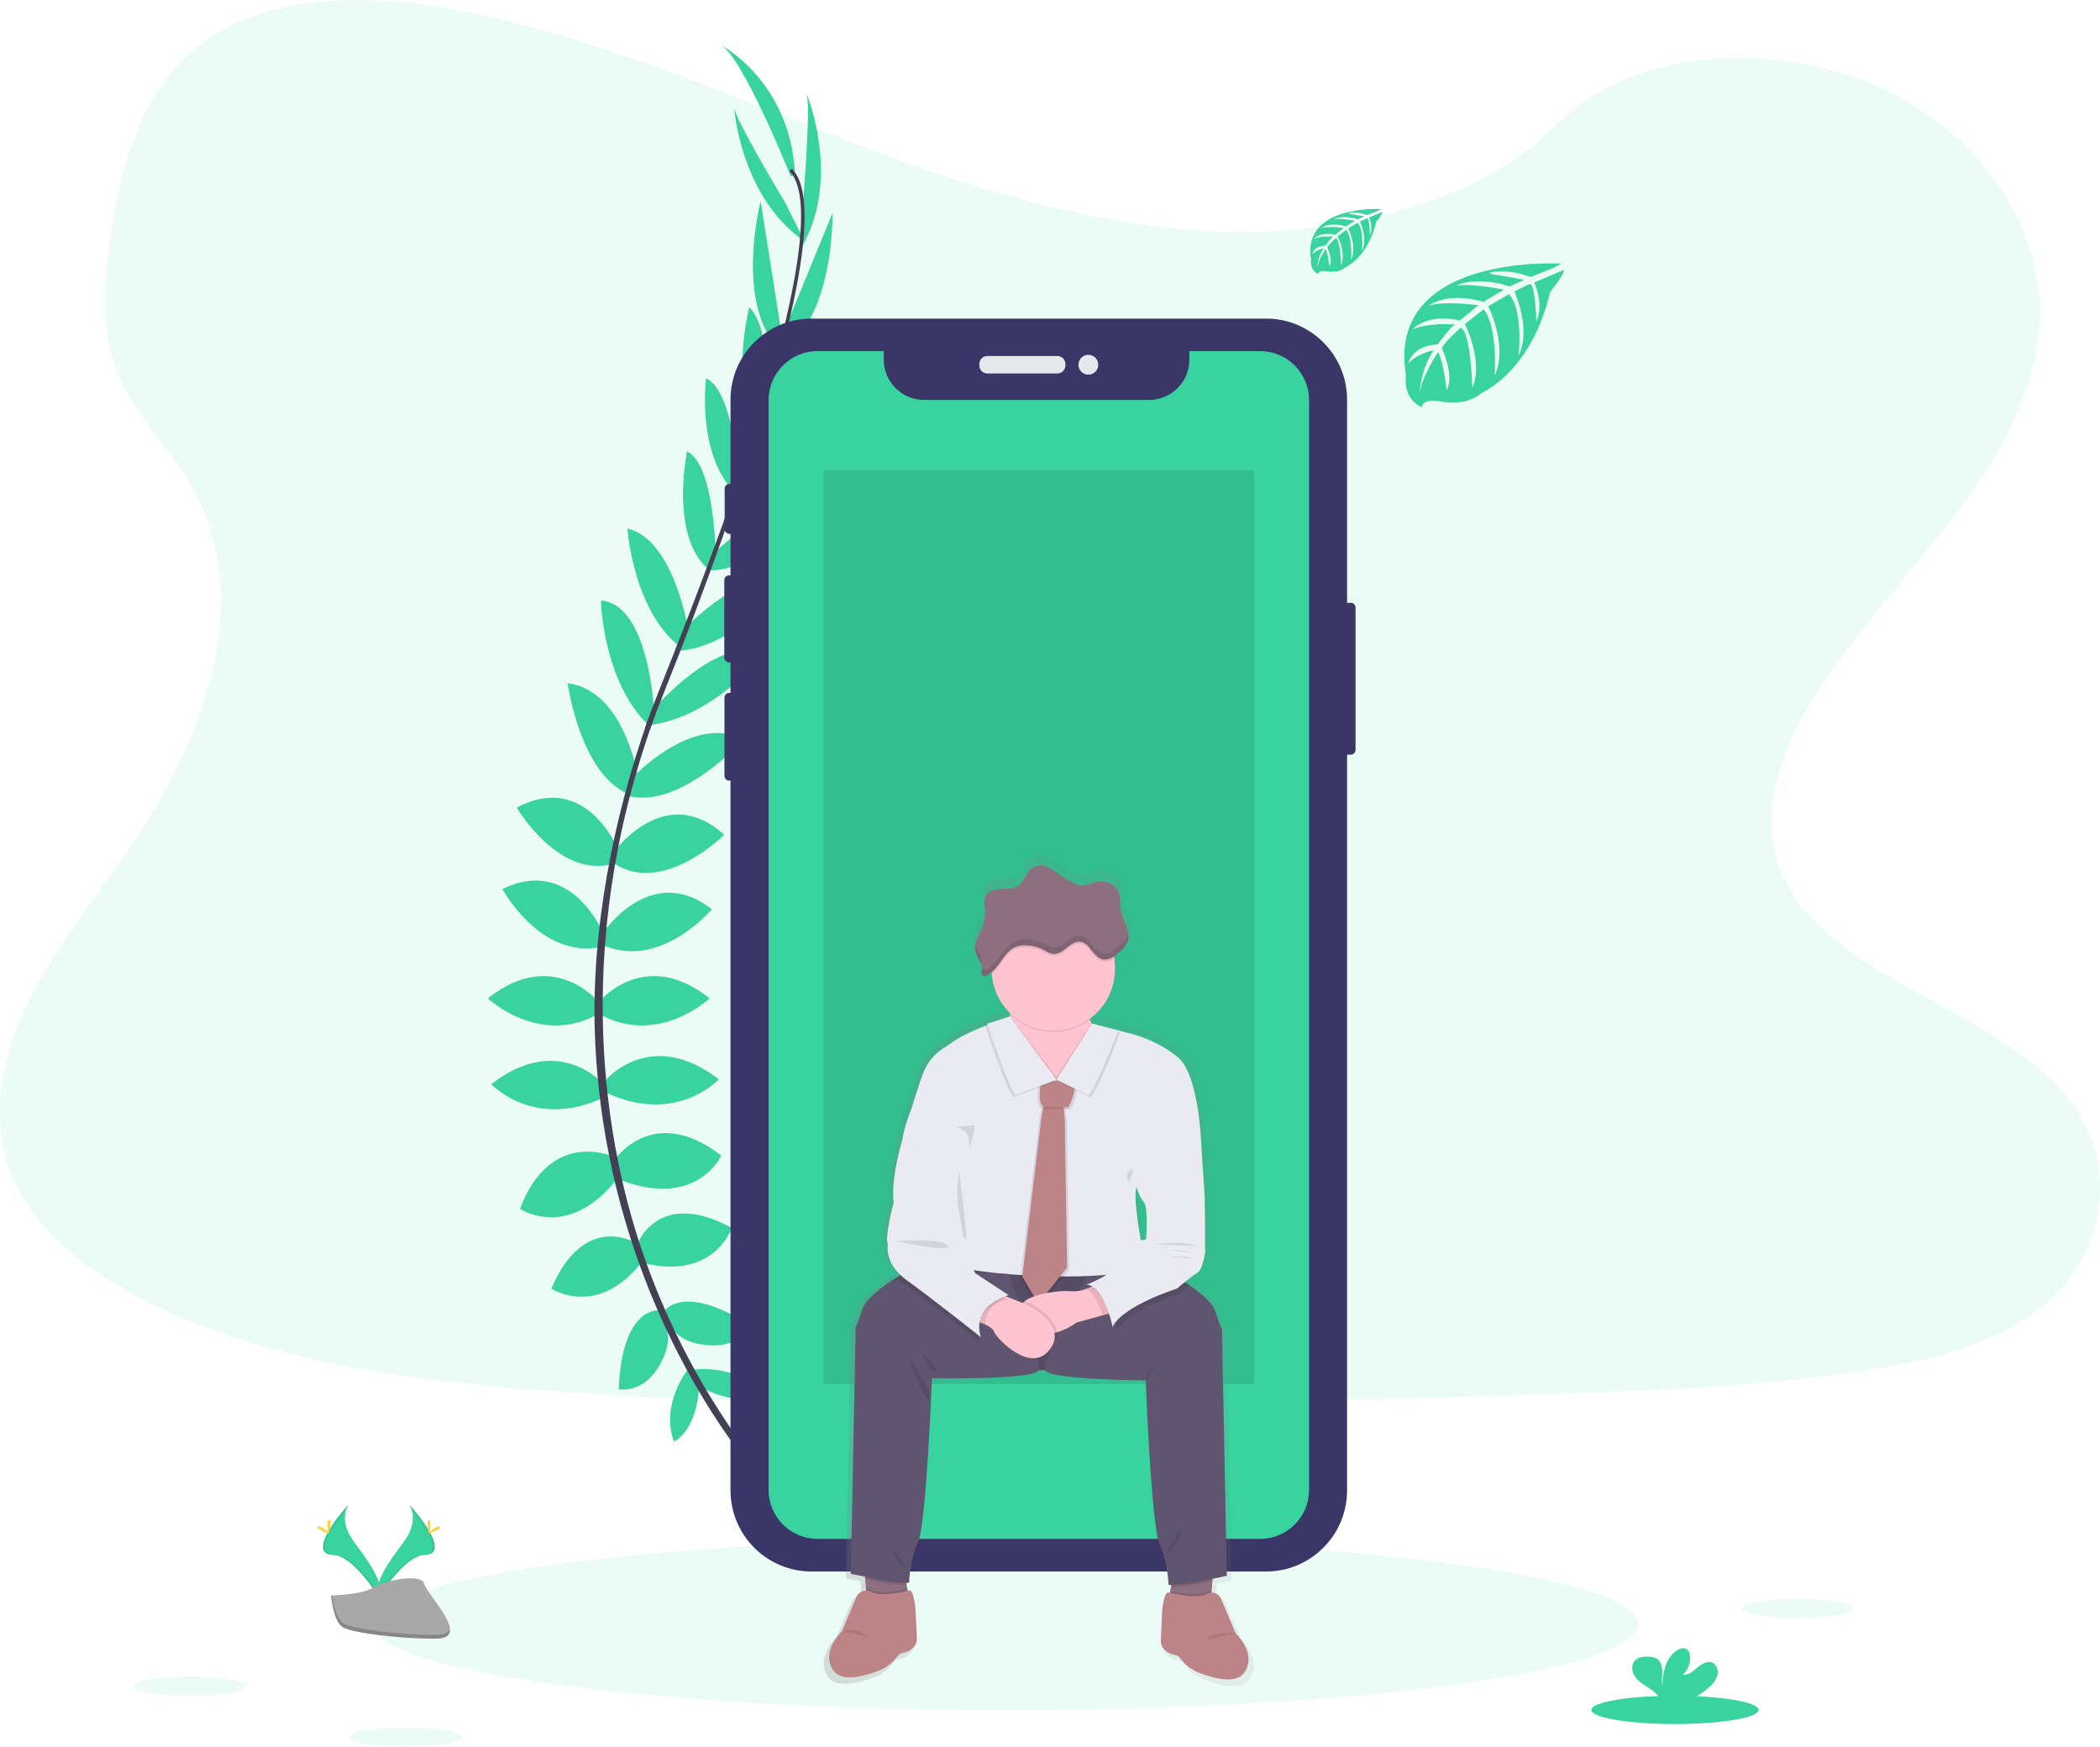
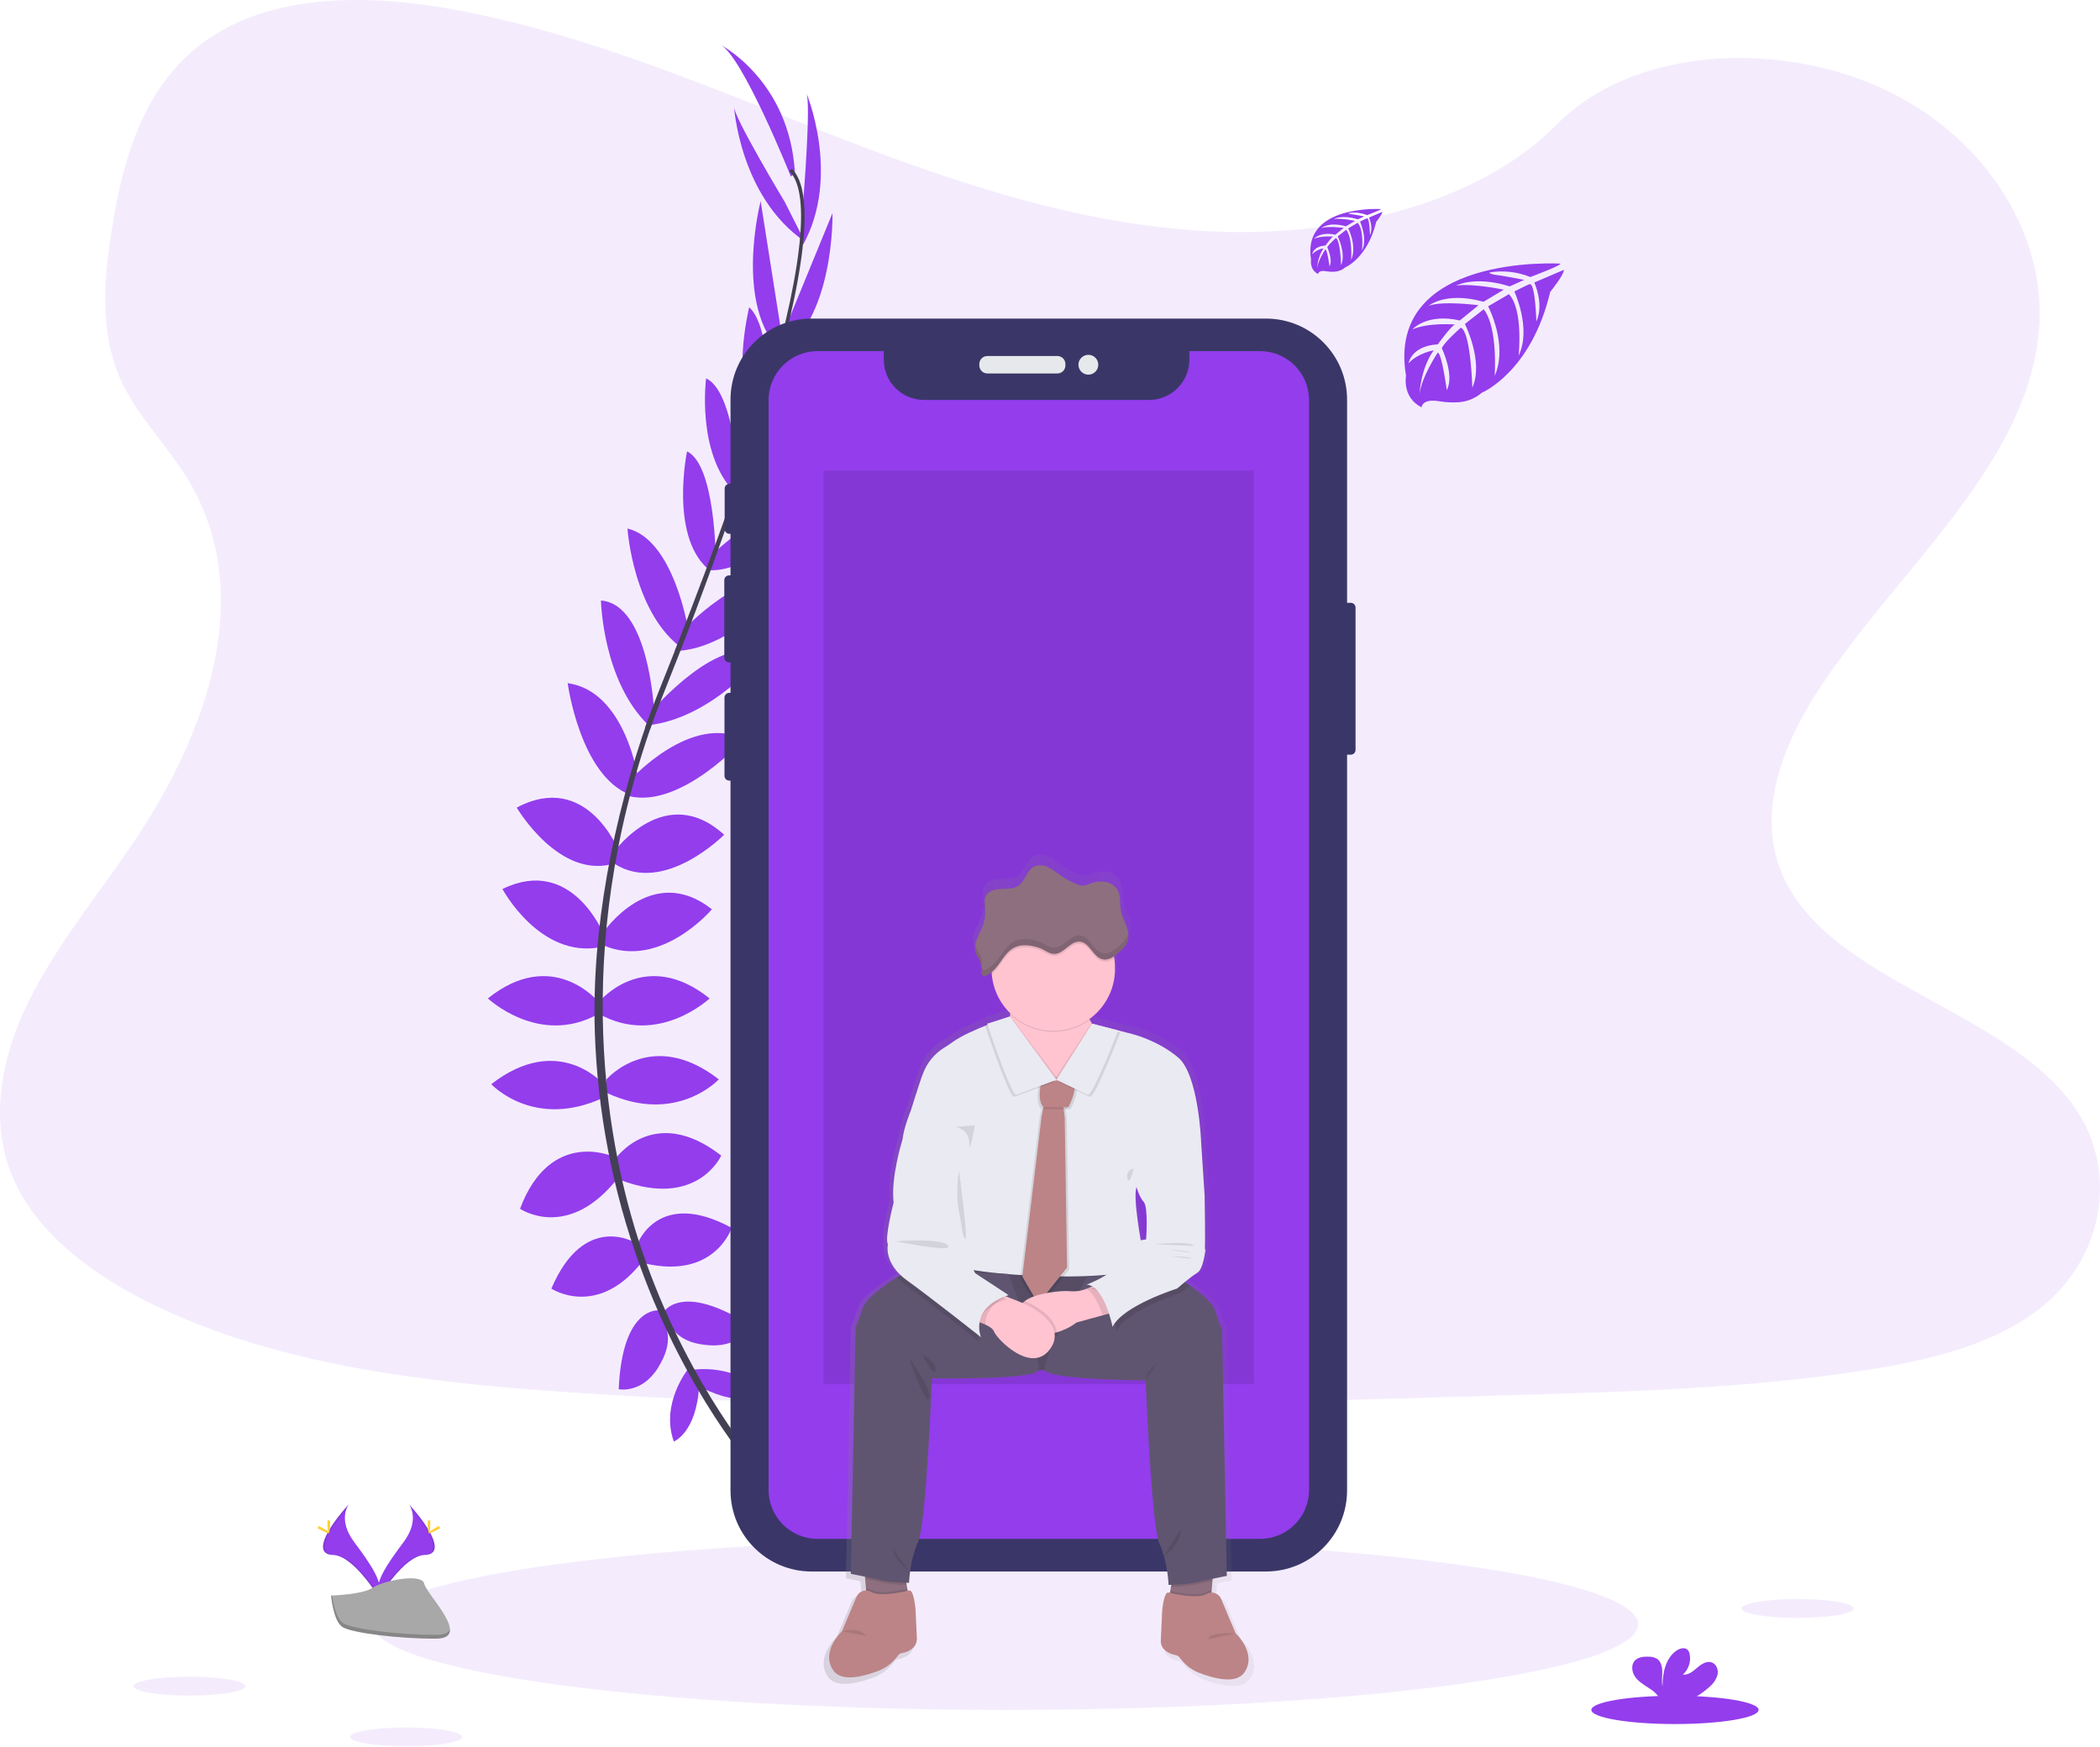
<svg xmlns="http://www.w3.org/2000/svg" id="ae7ad495-543d-4c4b-9483-8059c5566fe6" data-name="Layer 1" width="1009.54" height="839.64" viewBox="0 0 1009.54 839.64">
  <defs>
    <linearGradient id="f9d7795c-47ab-4264-adf8-fc9a284cd87a" x1="491.14" y1="640.96" x2="698.09" y2="640.96" gradientUnits="userSpaceOnUse">
      <stop offset="0" stop-color="gray" stop-opacity="0.25" />
      <stop offset="0.54" stop-color="gray" stop-opacity="0.12" />
      <stop offset="1" stop-color="gray" stop-opacity="0.1" />
    </linearGradient>
  </defs>
-   <path d="M681.78,141.58c-64.72-2.25-126.36-23.14-185.22-46S379.4,47.39,316.23,35.28c-40.63-7.79-87.1-8.89-119.83,12.89-31.51,21-41.69,57.15-47.16,90.73-4.12,25.26-6.54,51.85,4.74,75.49,7.84,16.42,21.74,30.22,31.36,45.95,33.47,54.72,9.81,122.2-26.45,175.63-17,25.07-36.75,49-49.88,75.66s-19.2,57.25-7.71,84.47c11.38,27,38.51,47.24,67.9,61.49,59.69,28.95,130,37.23,198.61,41.92,151.83,10.39,304.46,5.89,456.69,1.39,56.34-1.67,112.92-3.36,168.34-12.07,30.78-4.84,62.55-12.51,84.9-31.05,28.36-23.53,35.39-63.37,16.38-92.88-31.88-49.49-120-61.78-142.31-114.89-12.26-29.24.33-61.8,18.16-88.92,38.24-58.16,102.33-109.19,105.7-175.67,2.32-45.66-28.49-91.39-76.13-113-49.93-22.64-119.18-19.8-156,17.69C805.59,128.71,738.93,143.56,681.78,141.58Z" transform="translate(-95.23 -30.18)" fill="#38d39f" opacity="0.1" />
-   <ellipse cx="483.49" cy="780.99" rx="303.97" ry="41.12" fill="#38d39f" opacity="0.1" />
-   <path d="M428.24,688.75s21-3.36,33.6,11.48c0,0-9.24,7.28-29.12-2.8Z" transform="translate(-95.23 -30.18)" fill="#38d39f" />
-   <path d="M426,688.42S412.6,705,419.17,723.27c0,0,10.92-4.37,12.11-26.63Z" transform="translate(-95.23 -30.18)" fill="#38d39f" />
-   <path d="M414,661.31s8.4-15.4,42,6.16c0,0-4.48,10.36-19.32,9.52S417.87,669.43,414,661.31Z" transform="translate(-95.23 -30.18)" fill="#38d39f" />
-   <path d="M411.79,660.2s-17.43-2-19.12,37.9c0,0,11.05,2.3,18.9-10.33S416.17,668.08,411.79,660.2Z" transform="translate(-95.23 -30.18)" fill="#38d39f" />
-   <path d="M401.63,628.38s9.8-27.17,45.37-7.85c0,0-8.12,24.93-41.73,17.09Z" transform="translate(-95.23 -30.18)" fill="#38d39f" />
-   <path d="M390.71,587.77s18.48-27.44,51.25-2c0,0-11.48,25.76-48.45,11.76Z" transform="translate(-95.23 -30.18)" fill="#38d39f" />
-   <path d="M386.79,549.13s21.56-25.2,54,0c0,0-20.45,22.12-54,6.44Z" transform="translate(-95.23 -30.18)" fill="#38d39f" />
-   <path d="M383.43,511.61s21.84-26.33,52.93-1.4c0,0-24.65,23.24-52.93,7.56Z" transform="translate(-95.23 -30.18)" fill="#38d39f" />
-   <path d="M385.39,478.28s23-33.88,52.09-10.92c0,0-24.65,29.13-52.09,17.36Z" transform="translate(-95.23 -30.18)" fill="#38d39f" />
-   <path d="M390.71,439.36s24.36-33.6,52.65-7.84c0,0-28.85,29.12-52.65,14Z" transform="translate(-95.23 -30.18)" fill="#38d39f" />
-   <path d="M398.84,404.57s28.83-31.57,54-19c0,0-30.06,33.53-55.26,27.37Z" transform="translate(-95.23 -30.18)" fill="#38d39f" />
-   <path d="M408.91,371.6s33.33-38.65,52.65-25.77c0,0-24.52,30-55,33.05Z" transform="translate(-95.23 -30.18)" fill="#38d39f" />
-   <path d="M423.46,333.34s29.14-31.58,50.42-23.74c0,0-24.92,32.77-54.33,33.61Z" transform="translate(-95.23 -30.18)" fill="#38d39f" />
-   <path d="M436.64,297.56s32.2-30.24,46.2-24.92c0,0-23.24,33.6-47.6,31.64Z" transform="translate(-95.23 -30.18)" fill="#38d39f" />
-   <path d="M449.52,264.52s27.72-36.12,42.84-33.32c0,0-16.8,32.2-42.84,37Z" transform="translate(-95.23 -30.18)" fill="#38d39f" />
-   <path d="M463.49,220s24.51-27.7,37.74-27.63c0,0-19.34,37-38.74,36.66Z" transform="translate(-95.23 -30.18)" fill="#38d39f" />
-   <path d="M471.78,190.31l23.66-57.68s1.19,52.14-26.68,68.38Z" transform="translate(-95.23 -30.18)" fill="#38d39f" />
-   <path d="M481.38,126.7s3.92-48.16,1.4-52.08c0,0,16.93,40-1.56,73.36Z" transform="translate(-95.23 -30.18)" fill="#38d39f" />
-   <path d="M400.72,627.73s-24.55-15.21-40.43,22c0,0,21.84,14.5,43.31-12.51Z" transform="translate(-95.23 -30.18)" fill="#38d39f" />
-   <path d="M389.93,586.22s-30.1-13.73-44.71,25.12c0,0,23.26,16,47.45-15.3Z" transform="translate(-95.23 -30.18)" fill="#38d39f" />
-   <path d="M385.39,551.44s-21.56-25.2-54,0c0,0,20.44,22.12,54,6.44Z" transform="translate(-95.23 -30.18)" fill="#38d39f" />
-   <path d="M382.7,511.61s-21.85-26.33-52.93-1.4c0,0,24.64,23.24,52.93,7.56Z" transform="translate(-95.23 -30.18)" fill="#38d39f" />
-   <path d="M385.39,479.24s-15.32-37.95-48.62-21.63c0,0,18,33.66,47.27,27.93Z" transform="translate(-95.23 -30.18)" fill="#38d39f" />
-   <path d="M392.64,439.17s-15.22-38.61-49-20.71c0,0,20.68,35.39,47.5,26.68Z" transform="translate(-95.23 -30.18)" fill="#38d39f" />
-   <path d="M402.08,404.77s-6-42.34-33.95-46.13c0,0,5.93,44.64,30.22,53.75Z" transform="translate(-95.23 -30.18)" fill="#38d39f" />
-   <path d="M409.63,371.67s-2.35-51-25.5-52.77c0,0,.78,38.7,22.89,60Z" transform="translate(-95.23 -30.18)" fill="#38d39f" />
-   <path d="M425.87,331.88s-6.91-42.4-29-47.59c0,0,2.74,41.07,26.81,58Z" transform="translate(-95.23 -30.18)" fill="#38d39f" />
-   <path d="M439.26,297.87s-.24-44.18-13.74-50.67c0,0-8.37,40,9.83,56.31Z" transform="translate(-95.23 -30.18)" fill="#38d39f" />
-   <path d="M450.55,264s-1.9-45.5-15.87-51.91c0,0-4.79,36,13.77,54.88Z" transform="translate(-95.23 -30.18)" fill="#38d39f" />
-   <path d="M465.45,223.6s-.09-37-10.07-45.68c0,0-9.92,40.54,4.86,53.12Z" transform="translate(-95.23 -30.18)" fill="#38d39f" />
-   <path d="M470.6,188.49l-9.7-61.59s-13.2,50.47,10.16,72.7Z" transform="translate(-95.23 -30.18)" fill="#38d39f" />
-   <path d="M472.5,127.28s-24.93-41.39-24.41-46c0,0,2.64,43.4,34,65Z" transform="translate(-95.23 -30.18)" fill="#38d39f" />
-   <path d="M475.42,115.06S451.9,56.25,441.26,51.49c0,0,33.6,17.08,36.12,61.89Z" transform="translate(-95.23 -30.18)" fill="#38d39f" />
+   <path d="M681.78,141.58c-64.72-2.25-126.36-23.14-185.22-46S379.4,47.39,316.23,35.28c-40.63-7.79-87.1-8.89-119.83,12.89-31.51,21-41.69,57.15-47.16,90.73-4.12,25.26-6.54,51.85,4.74,75.49,7.84,16.42,21.74,30.22,31.36,45.95,33.47,54.72,9.81,122.2-26.45,175.63-17,25.07-36.75,49-49.88,75.66s-19.2,57.25-7.71,84.47c11.38,27,38.51,47.24,67.9,61.49,59.69,28.95,130,37.23,198.61,41.92,151.83,10.39,304.46,5.89,456.69,1.39,56.34-1.67,112.92-3.36,168.34-12.07,30.78-4.84,62.55-12.51,84.9-31.05,28.36-23.53,35.39-63.37,16.38-92.88-31.88-49.49-120-61.78-142.31-114.89-12.26-29.24.33-61.8,18.16-88.92,38.24-58.16,102.33-109.19,105.7-175.67,2.32-45.66-28.49-91.39-76.13-113-49.93-22.64-119.18-19.8-156,17.69C805.59,128.71,738.93,143.56,681.78,141.58Z" transform="translate(-95.23 -30.18)" fill="#933ded" opacity="0.1" />
+   <ellipse cx="483.49" cy="780.99" rx="303.97" ry="41.12" fill="#933ded" opacity="0.1" />
+   <path d="M428.24,688.75s21-3.36,33.6,11.48c0,0-9.24,7.28-29.12-2.8Z" transform="translate(-95.23 -30.18)" fill="#933ded" />
+   <path d="M426,688.42S412.6,705,419.17,723.27c0,0,10.92-4.37,12.11-26.63Z" transform="translate(-95.23 -30.18)" fill="#933ded" />
+   <path d="M414,661.31s8.4-15.4,42,6.16c0,0-4.48,10.36-19.32,9.52S417.87,669.43,414,661.31Z" transform="translate(-95.23 -30.18)" fill="#933ded" />
+   <path d="M411.79,660.2s-17.43-2-19.12,37.9c0,0,11.05,2.3,18.9-10.33S416.17,668.08,411.79,660.2Z" transform="translate(-95.23 -30.18)" fill="#933ded" />
+   <path d="M401.63,628.38s9.8-27.17,45.37-7.85c0,0-8.12,24.93-41.73,17.09Z" transform="translate(-95.23 -30.18)" fill="#933ded" />
+   <path d="M390.71,587.77s18.48-27.44,51.25-2c0,0-11.48,25.76-48.45,11.76Z" transform="translate(-95.23 -30.18)" fill="#933ded" />
+   <path d="M386.79,549.13s21.56-25.2,54,0c0,0-20.45,22.12-54,6.44Z" transform="translate(-95.23 -30.18)" fill="#933ded" />
+   <path d="M383.43,511.61s21.84-26.33,52.93-1.4c0,0-24.65,23.24-52.93,7.56Z" transform="translate(-95.23 -30.18)" fill="#933ded" />
+   <path d="M385.39,478.28s23-33.88,52.09-10.92c0,0-24.65,29.13-52.09,17.36Z" transform="translate(-95.23 -30.18)" fill="#933ded" />
+   <path d="M390.71,439.36s24.36-33.6,52.65-7.84c0,0-28.85,29.12-52.65,14Z" transform="translate(-95.23 -30.18)" fill="#933ded" />
+   <path d="M398.84,404.57s28.83-31.57,54-19c0,0-30.06,33.53-55.26,27.37Z" transform="translate(-95.23 -30.18)" fill="#933ded" />
+   <path d="M408.91,371.6s33.33-38.65,52.65-25.77c0,0-24.52,30-55,33.05Z" transform="translate(-95.23 -30.18)" fill="#933ded" />
+   <path d="M423.46,333.34s29.14-31.58,50.42-23.74c0,0-24.92,32.77-54.33,33.61Z" transform="translate(-95.23 -30.18)" fill="#933ded" />
+   <path d="M436.64,297.56s32.2-30.24,46.2-24.92c0,0-23.24,33.6-47.6,31.64Z" transform="translate(-95.23 -30.18)" fill="#933ded" />
+   <path d="M449.52,264.52s27.72-36.12,42.84-33.32c0,0-16.8,32.2-42.84,37Z" transform="translate(-95.23 -30.18)" fill="#933ded" />
+   <path d="M463.49,220s24.51-27.7,37.74-27.63c0,0-19.34,37-38.74,36.66Z" transform="translate(-95.23 -30.18)" fill="#933ded" />
+   <path d="M471.78,190.31l23.66-57.68s1.19,52.14-26.68,68.38Z" transform="translate(-95.23 -30.18)" fill="#933ded" />
+   <path d="M481.38,126.7s3.92-48.16,1.4-52.08c0,0,16.93,40-1.56,73.36Z" transform="translate(-95.23 -30.18)" fill="#933ded" />
+   <path d="M400.72,627.73s-24.55-15.21-40.43,22c0,0,21.84,14.5,43.31-12.51Z" transform="translate(-95.23 -30.18)" fill="#933ded" />
+   <path d="M389.93,586.22s-30.1-13.73-44.71,25.12c0,0,23.26,16,47.45-15.3Z" transform="translate(-95.23 -30.18)" fill="#933ded" />
+   <path d="M385.39,551.44s-21.56-25.2-54,0c0,0,20.44,22.12,54,6.44Z" transform="translate(-95.23 -30.18)" fill="#933ded" />
+   <path d="M382.7,511.61s-21.85-26.33-52.93-1.4c0,0,24.64,23.24,52.93,7.56Z" transform="translate(-95.23 -30.18)" fill="#933ded" />
+   <path d="M385.39,479.24s-15.32-37.95-48.62-21.63c0,0,18,33.66,47.27,27.93Z" transform="translate(-95.23 -30.18)" fill="#933ded" />
+   <path d="M392.64,439.17s-15.22-38.61-49-20.71c0,0,20.68,35.39,47.5,26.68Z" transform="translate(-95.23 -30.18)" fill="#933ded" />
+   <path d="M402.08,404.77s-6-42.34-33.95-46.13c0,0,5.93,44.64,30.22,53.75Z" transform="translate(-95.23 -30.18)" fill="#933ded" />
+   <path d="M409.63,371.67s-2.35-51-25.5-52.77c0,0,.78,38.7,22.89,60Z" transform="translate(-95.23 -30.18)" fill="#933ded" />
+   <path d="M425.87,331.88s-6.91-42.4-29-47.59c0,0,2.74,41.07,26.81,58Z" transform="translate(-95.23 -30.18)" fill="#933ded" />
+   <path d="M439.26,297.87s-.24-44.18-13.74-50.67c0,0-8.37,40,9.83,56.31Z" transform="translate(-95.23 -30.18)" fill="#933ded" />
+   <path d="M450.55,264s-1.9-45.5-15.87-51.91c0,0-4.79,36,13.77,54.88Z" transform="translate(-95.23 -30.18)" fill="#933ded" />
+   <path d="M465.45,223.6s-.09-37-10.07-45.68c0,0-9.92,40.54,4.86,53.12Z" transform="translate(-95.23 -30.18)" fill="#933ded" />
+   <path d="M470.6,188.49l-9.7-61.59s-13.2,50.47,10.16,72.7Z" transform="translate(-95.23 -30.18)" fill="#933ded" />
+   <path d="M472.5,127.28s-24.93-41.39-24.41-46c0,0,2.64,43.4,34,65Z" transform="translate(-95.23 -30.18)" fill="#933ded" />
+   <path d="M475.42,115.06S451.9,56.25,441.26,51.49c0,0,33.6,17.08,36.12,61.89Z" transform="translate(-95.23 -30.18)" fill="#933ded" />
  <path d="M462.36,229.35l-1.61-.49c19.85-64.73,24.81-106,13.95-116.34l1.16-1.22C487.36,122.21,482.7,163,462.36,229.35Z" transform="translate(-95.23 -30.18)" fill="#444053" />
  <path d="M407.7,380.87l-2.37-.84c2.1-5.93,4.37-11.95,6.75-17.89,20.72-51.64,38.36-99.67,49.67-136.55l2.07-1c-11.33,36.95-28.65,86.83-49.4,138.53C412.05,369,409.79,375,407.7,380.87Z" transform="translate(-95.23 -30.18)" fill="#444053" />
  <path d="M457.79,737.2c-.32-.36-32.5-36.58-54.92-98.44A364.43,364.43,0,0,1,381.17,526c-1.54-48.13,8.56-101.87,25.86-150.68l1.88,2.2c-38.83,109.56-23.4,203.45-2.94,260,22.2,61.29,54,97.13,54.32,97.48Z" transform="translate(-95.23 -30.18)" fill="#444053" />
  <rect x="642.8" y="289.82" width="8.86" height="73.02" rx="2.29" ry="2.29" fill="#3a3768" />
  <rect x="348.37" y="232.61" width="4.97" height="24.04" rx="2.29" ry="2.29" fill="#3a3768" />
  <rect x="348.19" y="276.63" width="5.6" height="41.84" rx="2.29" ry="2.29" fill="#3a3768" />
  <rect x="348.28" y="333.11" width="5.33" height="42.2" rx="2.29" ry="2.29" fill="#3a3768" />
  <rect x="351.18" y="153.17" width="296.4" height="602.39" rx="38.99" ry="38.99" fill="#3a3768" />
-   <path d="M701,199H667v4.09a19.38,19.38,0,0,1-19.39,19.38H539.48a19.38,19.38,0,0,1-19.39-19.38V199H488.26a23.54,23.54,0,0,0-23.54,23.54V746.51a23.54,23.54,0,0,0,23.54,23.54H701a23.54,23.54,0,0,0,23.54-23.54V222.58A23.54,23.54,0,0,0,701,199Z" transform="translate(-95.23 -30.18)" fill="#38d39f" />
+   <path d="M701,199H667v4.09a19.38,19.38,0,0,1-19.39,19.38H539.48a19.38,19.38,0,0,1-19.39-19.38V199H488.26a23.54,23.54,0,0,0-23.54,23.54V746.51a23.54,23.54,0,0,0,23.54,23.54H701a23.54,23.54,0,0,0,23.54-23.54V222.58A23.54,23.54,0,0,0,701,199Z" transform="translate(-95.23 -30.18)" fill="#933ded" />
  <rect x="470.79" y="171.16" width="41.39" height="8.4" rx="3.87" ry="3.87" fill="#e6e8ec" />
  <circle cx="523.21" cy="175.36" r="4.77" fill="#e6e8ec" />
-   <path d="M845.43,156.93s-84.2-5.08-74.28,53.92c0,0-2,10.43,7.48,15.16,0,0,.15-4.37,8.64-2.88a39.5,39.5,0,0,0,9.15.44A19.06,19.06,0,0,0,807.6,219h0s23.67-9.78,32.87-48.46c0,0,6.81-8.44,6.54-10.61L832.8,166s4.86,10.25,1,18.77c0,0-.46-18.4-3.19-18-.55.08-7.38,3.55-7.38,3.55s8.35,17.85,2.05,30.83c0,0,2.39-22-4.66-29.54l-10,5.84s9.76,18.44,3.14,33.49c0,0,1.7-23.08-5.25-32.07l-9.06,7.07s9.17,18.17,3.58,30.65c0,0-.73-26.86-5.54-28.89,0,0-7.93,7-9.14,9.86,0,0,6.28,13.2,2.38,20.16,0,0-2.39-17.9-4.35-18,0,0-7.9,11.86-8.72,20,0,0,.34-12.09,6.81-21.12,0,0-7.64,1.31-12.1,6.26,0,0,1.23-8.38,14.05-9.12,0,0,6.53-9,8.27-9.54,0,0-12.74-1.07-20.47,2.36,0,0,6.8-7.91,22.81-4.31l8.95-7.31s-16.78-2.29-23.9.24c0,0,8.19-7,26.31-1.9l9.74-5.82s-14.31-3.08-22.83-2c0,0,9-4.85,25.69.41l7-3.13s-10.48-2.06-13.55-2.39-3.23-1.17-3.23-1.17a36.35,36.35,0,0,1,19.69,2.19S845.68,157.86,845.43,156.93Z" transform="translate(-95.23 -30.18)" fill="#38d39f" />
-   <path d="M759.06,130.69s-38-2.29-33.56,24.37c0,0-.89,4.71,3.38,6.85,0,0,.07-2,3.91-1.31a17.51,17.51,0,0,0,4.13.2,8.56,8.56,0,0,0,5.05-2.08h0s10.7-4.42,14.86-21.9c0,0,3.07-3.81,2.95-4.79l-6.42,2.74s2.19,4.63.47,8.48c0,0-.21-8.31-1.44-8.12-.25,0-3.34,1.61-3.34,1.61s3.78,8.07.93,13.93c0,0,1.08-9.94-2.11-13.35L743.35,140s4.41,8.33,1.42,15.13c0,0,.77-10.43-2.37-14.49l-4.09,3.2s4.14,8.21,1.62,13.85c0,0-.34-12.14-2.51-13.06,0,0-3.58,3.16-4.13,4.46,0,0,2.84,6,1.08,9.11,0,0-1.08-8.09-2-8.13,0,0-3.57,5.36-3.94,9a19.52,19.52,0,0,1,3.08-9.54,10.76,10.76,0,0,0-5.47,2.83s.56-3.79,6.35-4.12c0,0,3-4.07,3.74-4.32,0,0-5.76-.48-9.25,1.07,0,0,3.07-3.57,10.3-1.95l4-3.3s-7.59-1-10.8.11c0,0,3.7-3.16,11.89-.86l4.4-2.63s-6.47-1.39-10.32-.89c0,0,4.07-2.19,11.61.18l3.15-1.41s-4.74-.93-6.13-1.08-1.46-.53-1.46-.53a16.39,16.39,0,0,1,8.9,1S759.18,131.11,759.06,130.69Z" transform="translate(-95.23 -30.18)" fill="#38d39f" />
+   <path d="M845.43,156.93s-84.2-5.08-74.28,53.92c0,0-2,10.43,7.48,15.16,0,0,.15-4.37,8.64-2.88a39.5,39.5,0,0,0,9.15.44A19.06,19.06,0,0,0,807.6,219h0s23.67-9.78,32.87-48.46c0,0,6.81-8.44,6.54-10.61L832.8,166s4.86,10.25,1,18.77c0,0-.46-18.4-3.19-18-.55.08-7.38,3.55-7.38,3.55s8.35,17.85,2.05,30.83c0,0,2.39-22-4.66-29.54l-10,5.84s9.76,18.44,3.14,33.49c0,0,1.7-23.08-5.25-32.07l-9.06,7.07s9.17,18.17,3.58,30.65c0,0-.73-26.86-5.54-28.89,0,0-7.93,7-9.14,9.86,0,0,6.28,13.2,2.38,20.16,0,0-2.39-17.9-4.35-18,0,0-7.9,11.86-8.72,20,0,0,.34-12.09,6.81-21.12,0,0-7.64,1.31-12.1,6.26,0,0,1.23-8.38,14.05-9.12,0,0,6.53-9,8.27-9.54,0,0-12.74-1.07-20.47,2.36,0,0,6.8-7.91,22.81-4.31l8.95-7.31s-16.78-2.29-23.9.24c0,0,8.19-7,26.31-1.9l9.74-5.82s-14.31-3.08-22.83-2c0,0,9-4.85,25.69.41l7-3.13s-10.48-2.06-13.55-2.39-3.23-1.17-3.23-1.17a36.35,36.35,0,0,1,19.69,2.19S845.68,157.86,845.43,156.93Z" transform="translate(-95.23 -30.18)" fill="#933ded" />
+   <path d="M759.06,130.69s-38-2.29-33.56,24.37c0,0-.89,4.71,3.38,6.85,0,0,.07-2,3.91-1.31a17.51,17.51,0,0,0,4.13.2,8.56,8.56,0,0,0,5.05-2.08h0s10.7-4.42,14.86-21.9c0,0,3.07-3.81,2.95-4.79l-6.42,2.74s2.19,4.63.47,8.48c0,0-.21-8.31-1.44-8.12-.25,0-3.34,1.61-3.34,1.61s3.78,8.07.93,13.93c0,0,1.08-9.94-2.11-13.35L743.35,140s4.41,8.33,1.42,15.13c0,0,.77-10.43-2.37-14.49l-4.09,3.2s4.14,8.21,1.62,13.85c0,0-.34-12.14-2.51-13.06,0,0-3.58,3.16-4.13,4.46,0,0,2.84,6,1.08,9.11,0,0-1.08-8.09-2-8.13,0,0-3.57,5.36-3.94,9a19.52,19.52,0,0,1,3.08-9.54,10.76,10.76,0,0,0-5.47,2.83s.56-3.79,6.35-4.12c0,0,3-4.07,3.74-4.32,0,0-5.76-.48-9.25,1.07,0,0,3.07-3.57,10.3-1.95l4-3.3s-7.59-1-10.8.11c0,0,3.7-3.16,11.89-.86l4.4-2.63s-6.47-1.39-10.32-.89c0,0,4.07-2.19,11.61.18l3.15-1.41s-4.74-.93-6.13-1.08-1.46-.53-1.46-.53a16.39,16.39,0,0,1,8.9,1S759.18,131.11,759.06,130.69Z" transform="translate(-95.23 -30.18)" fill="#933ded" />
  <rect x="395.91" y="226.18" width="206.95" height="439.24" opacity="0.1" />
  <path d="M691.75,818.22s-4.88-11.36-7.06-16.6c-1.23-3-3.31-3.5-4.9-3.43l.09-1,.39-4.73.08-1c3.77-.79,7-1.41,7-1.41L685,668.73s-1-1.28-3.42-9c-1.2-3.85-7-8.58-12.42-12.35-.85-.59-1.68-1.15-2.5-1.69a62.39,62.39,0,0,1,6.21-4.58c3.08-1.79,4.1-12,4.1-12l-.51,1c.51-1,0-27.07,0-27.07l-1.8-27.06s-1.28-32.17-11.28-40.6S640.75,524,640.75,524l-7-1.8h0l-12.9-3.31c-.36-.59-.71-1.21-1-1.86-.13-.25-.25-.51-.37-.77a30.2,30.2,0,0,0,12.75-24.65,29.73,29.73,0,0,0-.39-4.84c0-.3-.11-.61-.17-.91a25.2,25.2,0,0,0,3-2.41,13.63,13.63,0,0,0,3.66-4.49h0a7.57,7.57,0,0,0,.34-1.05c0-.1,0-.2.06-.31s.09-.53.12-.8c0-.1,0-.2,0-.3,0-.29,0-.59,0-.88,0-.07,0-.14,0-.22,0-.33-.05-.66-.1-1a.13.13,0,0,0,0-.06h0a17.21,17.21,0,0,0-.9-3.4c-1-2.58-2.3-5-2.77-7.75-.58-3.25.09-6.8-1.46-9.72a8.67,8.67,0,0,0-6.09-4.19,14.35,14.35,0,0,0-7.52.86,10.7,10.7,0,0,1-3.71,1,7.75,7.75,0,0,1-2.71-.66,40.19,40.19,0,0,1-8.4-4.51,40.22,40.22,0,0,0-6-3.92,8.12,8.12,0,0,0-6.92-.28c-3.7,1.88-4.4,7.12-7.84,9.43-2.37,1.6-5.46,1.44-8.32,1.54s-6.1.81-7.51,3.29c-1,1.72-.76,3.77-.57,5.78l.06.68c0,.24,0,.49.06.73a18.37,18.37,0,0,1-1.13,7.56c-1.38,3.66-4,7.27-3.91,11h0a7.66,7.66,0,0,0,.23,1.76,8.45,8.45,0,0,0,.28.85h0a37.24,37.24,0,0,0,1.85,3.61l.09.16c.07.14.14.28.2.42s.18.38.25.57.08.19.11.28.13.37.18.56a5.36,5.36,0,0,1,.21,1.74,16.2,16.2,0,0,0-.19,2.29,1.68,1.68,0,0,0,1.34,1.63,2.23,2.23,0,0,0,1.16-.36,18.57,18.57,0,0,0,2.55-1.75c0,.32,0,.64.06,1a30.26,30.26,0,0,0,9.09,18.83c0,.31,0,.63-.07,1s-.05.72-.07,1.09h0l-11.2,3.52s.06.2.18.54l-1.18.47h0c-5.81,2.35-12.28,5.27-15.9,7.92-1.6,1.16-3.06,2.11-4.37,2.9a25,25,0,0,0-10.36,12.55l-.15.38c-1,2.29-5.9,17.87-5.9,17.87s-3.59,8.68-4.11,14.3c0,0-5.9,18.63-4.36,30.89,0,0-4.62,17.62-2.82,20.42,0,0-1.84,7.58,6.24,15.21-.59.36-1.23.75-1.9,1.18-6.26,3.94-15.29,10.33-16.83,15.26-2.39,7.67-3.42,9-3.42,9L501.88,789s3.23.62,7,1.4l.08,1,.39,4.72.09,1c-1.59-.07-3.67.48-4.9,3.44-2.19,5.23-7,16.58-7,16.58s-10.77,10-4.24,19.28a6.68,6.68,0,0,0,1,1.16c4.69,4.26,14.69,1.53,21.8-1.25a21.26,21.26,0,0,0,9-7.26,3.42,3.42,0,0,1,2.4-1.33,9.8,9.8,0,0,0,4.47-1.95,6,6,0,0,0,2.46-5,.76.76,0,0,1,0-.15l-.63-14.23s-.77-9.94-3.22-9.3l-.63.15-.17-1h0l-.33-1.93-.17-1,1.36,0s.34-11.24,4.45-20.08S541.9,693,541.9,693s50.87.83,52.57-3.94v0c1,0,2.09,0,3.13-.07,1.71,4.77,49.72,5,49.72,5s2.73,71.49,6.83,80.34a40.82,40.82,0,0,1,2.15,5.86h0a65.41,65.41,0,0,1,2.31,14.21l1.36,0-.18,1-.33,1.92-.17,1-.65-.15c-2.43-.63-3.2,9.31-3.2,9.31l-.65,14.32a5.81,5.81,0,0,0,2.38,5,10,10,0,0,0,4.55,2,3.34,3.34,0,0,1,2.4,1.32,21.32,21.32,0,0,0,9,7.26c7.68,3,18.72,5.93,22.82.1C702.52,828.18,691.75,818.22,691.75,818.22ZM562.45,639.88v0l.12,0ZM642.8,599s1.29,4.85,3.59,7.4,1.16,18.39,1.16,18.39a14.2,14.2,0,0,0-2.68.43C643.1,614.69,641.47,603,642.8,599Z" transform="translate(-95.23 -30.18)" fill="url(#f9d7795c-47ab-4264-adf8-fc9a284cd87a)" />
  <polygon points="436.96 768.43 416.85 770.43 416.29 763.7 415.9 759.07 415.35 752.3 434.35 753.3 435.86 761.99 436.18 763.88 436.19 763.88 436.96 768.43" fill="#8e6f7f" />
  <polygon points="583.41 753.31 582.86 760.07 582.48 764.7 581.91 771.43 561.79 769.43 562.59 764.88 562.9 763 564.41 754.31 583.41 753.31" fill="#8e6f7f" />
  <path d="M657.33,686.1l-59.8,2.81q-4.08.2-8.16,0l-57.13-2.8V640.85H657.33Z" transform="translate(-95.23 -30.18)" fill="#5f5570" />
  <path d="M657.33,686.1l-59.8,2.81q-4.08.2-8.16,0l-57.13-2.8V640.85H657.33Z" transform="translate(-95.23 -30.18)" opacity="0.1" />
  <path d="M580.75,518.91s-19.92,6.69-27.42,12.19c-1.56,1.14-3,2.08-4.26,2.85A24.4,24.4,0,0,0,539,546.23c-.05.14-.1.26-.15.37-1,2.25-5.75,17.5-5.75,17.5s-3.5,8.5-4,14,28.5,20.25,28.5,20.25-14,30.5-7.75,38.25,97.5,11.5,95.5,0-5.5-30.5-3.75-35.75l31-22.5s-1.25-31.5-11-39.75-22-11.25-22-11.25l-19.41-5s-6.84,17-14.34,19.25S581.92,533.46,580.75,518.91Z" transform="translate(-95.23 -30.18)" fill="#eaeaf2" />
  <path d="M608.73,547.54s-8.46,7.06-12.9,0c0,0-4,11.94,0,15.94l-.15.81-.71,3.56-9.26,77L593.33,658,607.2,640.6l-1.12-72-.5-4.13-.12-1h2.37S614.12,552.6,608.73,547.54Z" transform="translate(-95.23 -30.18)" opacity="0.1" />
  <path d="M610.73,547.54s-8.46,7.06-12.9,0c0,0-4,11.94,0,15.94l-.15.81-.71,3.56-9.26,77L595.33,658,609.2,640.6l-1.12-72-.5-4.13-.12-1h2.37S616.12,552.6,610.73,547.54Z" transform="translate(-95.23 -30.18)" opacity="0.1" />
  <polygon points="512.97 609.43 499.1 626.8 491.46 613.72 500.73 536.68 501.44 533.12 501.6 532.3 502.85 529.06 511.23 532.3 511.35 533.3 511.85 537.43 512.97 609.43" fill="#bc8487" />
  <path d="M531.09,792.16a67.93,67.93,0,0,1-12.85-1.31c-2.09-.52-4.71-1.1-7.1-1.61l-.56-6.77,19,1Z" transform="translate(-95.23 -30.18)" opacity="0.1" />
  <path d="M594.48,689c-1.66,4.67-51.24,3.85-51.24,3.85s-2.66,70-6.66,78.67-4.34,19.66-4.34,19.66-8.66,0-14-1.33-14-3-14-3l2.34-118.75s1-1.25,3.33-8.76c1.5-4.83,10.3-11.09,16.39-15,3.4-2.14,5.94-3.54,5.94-3.54l29.58,1.2,18.26.74S596.15,684.33,594.48,689Z" transform="translate(-95.23 -30.18)" fill="#5f5570" />
  <path d="M532.2,798.6l-20.12,2-.57-6.73a6,6,0,0,1,2.19.48c3.67,2.64,14.16.54,17.71-.3h0Z" transform="translate(-95.23 -30.18)" opacity="0.1" />
  <path d="M536,818.05a5.87,5.87,0,0,1-2.41,4.89,9.55,9.55,0,0,1-4.35,1.91,3.25,3.25,0,0,0-2.33,1.3,20.87,20.87,0,0,1-8.8,7.11c-6.93,2.72-16.68,5.39-21.25,1.22a6.32,6.32,0,0,1-1-1.13c-6.37-9.12,4.13-18.88,4.13-18.88s4.74-11.12,6.87-16.24a5,5,0,0,1,6.87-2.88c4,2.88,16.13.12,18.5-.49s3.13,9.11,3.13,9.11L536,817.9A.76.76,0,0,0,536,818.05Z" transform="translate(-95.23 -30.18)" fill="#bc8487" />
  <path d="M678.65,783.48l-.56,6.76c-2.39.51-5,1.09-7.11,1.61a68.11,68.11,0,0,1-12.84,1.32l1.51-8.69Z" transform="translate(-95.23 -30.18)" opacity="0.1" />
  <path d="M685,787.85s-8.66,1.67-14,3-14,1.33-14,1.33-.33-11-4.33-19.66S646,693.85,646,693.85s-46.78-.27-48.45-4.94,20.39-45,20.39-45l13.45-.7L657,641.85s5,2.72,10.24,6.39,10.93,8.33,12.1,12.1c2.33,7.51,3.33,8.76,3.33,8.76Z" transform="translate(-95.23 -30.18)" fill="#5f5570" />
  <path d="M677.71,794.87l-.56,6.73-20.13-2,.8-4.55c3.55.85,14,2.94,17.7.3A6,6,0,0,1,677.71,794.87Z" transform="translate(-95.23 -30.18)" opacity="0.1" />
  <path d="M675.52,796.35a5,5,0,0,1,6.88,2.88c2.12,5.12,6.87,16.25,6.87,16.25s10.5,9.75,4.13,18.87c-4,5.72-14.76,2.85-22.24-.09a20.74,20.74,0,0,1-8.8-7.11,3.26,3.26,0,0,0-2.34-1.3,9.81,9.81,0,0,1-4.44-2,5.72,5.72,0,0,1-2.31-4.88l.63-14s.75-9.73,3.12-9.12S671.52,799.23,675.52,796.35Z" transform="translate(-95.23 -30.18)" fill="#bc8487" />
  <path d="M623.83,527.35l-20.19,21.4-.56.6-.73-.43c-4.22-2.5-25.33-15.24-23.52-19.07,1-2.18,1.59-6.72,1.9-10.63,0-.47.06-.93.1-1.38.2-3.09.25-5.49.25-5.49s38-6.5,36.5,0c-.61,2.63.3,5.59,1.59,8.18.38.75.8,1.46,1.21,2.13A33,33,0,0,0,623.83,527.35Z" transform="translate(-95.23 -30.18)" fill="#ffc4d0" />
  <path d="M619.17,520.53a29.65,29.65,0,0,1-38.34-2.69c.2-3.09.25-5.49.25-5.49s38-6.5,36.5,0C617,515,617.88,517.94,619.17,520.53Z" transform="translate(-95.23 -30.18)" opacity="0.1" />
  <path d="M631.24,495.64A29.67,29.67,0,0,1,572,498.46q-.12-1.4-.12-2.82a29.67,29.67,0,1,1,59.33,0Z" transform="translate(-95.23 -30.18)" fill="#ffc4d0" />
  <path d="M630.87,490.9a7.1,7.1,0,0,1-5.58,1.51c-4.58-1-6.15-8-10.83-8.48s-7.79,6-12.53,5.87c-2-.05-3.8-1.36-5.64-2.27-3.22-1.59-8.52-2.56-12-1.36-5.23,1.79-7,6.63-10.34,10.48a15.25,15.25,0,0,1-1.87,1.81q-.12-1.4-.12-2.82a29.67,29.67,0,0,1,59-4.74Z" transform="translate(-95.23 -30.18)" opacity="0.1" />
  <path d="M596.29,486.54c1.84.9,3.6,2.22,5.64,2.27,4.73.12,7.82-6.39,12.52-5.88s6.25,7.45,10.85,8.48c3.09.7,6-1.61,8.31-3.76a13.23,13.23,0,0,0,3.57-4.39c1-2.48.48-5.34-.45-7.86s-2.24-4.94-2.7-7.59c-.56-3.18.09-6.66-1.42-9.52a8.43,8.43,0,0,0-5.94-4.1,14,14,0,0,0-7.33.83,10.37,10.37,0,0,1-3.61,1,7.64,7.64,0,0,1-2.65-.65,39.13,39.13,0,0,1-8.18-4.41,38.35,38.35,0,0,0-5.83-3.84,7.86,7.86,0,0,0-6.74-.27c-3.6,1.84-4.29,7-7.64,9.23-2.31,1.56-5.32,1.4-8.1,1.51s-6,.78-7.32,3.21c-1.18,2.09-.59,4.66-.44,7.05a18.1,18.1,0,0,1-1.11,7.4c-1.55,4.14-4.7,8.22-3.58,12.5.73,2.81,3.25,5.14,3.1,8a15.25,15.25,0,0,0-.19,2.23,1.65,1.65,0,0,0,1.31,1.6,2,2,0,0,0,1.12-.36,16.72,16.72,0,0,0,4.41-3.57c3.38-3.86,5.13-8.69,10.36-10.48C587.78,484,593.07,484.94,596.29,486.54Z" transform="translate(-95.23 -30.18)" fill="#8e6f7f" />
  <path d="M630.7,661.1l-5.4,1.47L612.83,666a30.13,30.13,0,0,1-9.59,4.77c-7.63,1.93-12.56-2.27-16.66-8.77-1.65-2.6-.82-4.68,1.34-6.31,5.2-3.93,18.06-5.21,22-4.69a16.46,16.46,0,0,0,7.59-1.18,29.4,29.4,0,0,0,4.91-2.32Z" transform="translate(-95.23 -30.18)" fill="#ffc4d0" />
  <path d="M630.7,661.1l-5.4,1.47c-1.55-4.67-4.1-10.53-7.75-12.78a29.4,29.4,0,0,0,4.91-2.32Z" transform="translate(-95.23 -30.18)" opacity="0.1" />
  <path d="M667.22,648.24c-2.24,1.81-4.14,3.46-4.14,3.46s-26,8.15-31,18.4c0,0-4-20-12.5-20.25,0,0,9.15-3.59,11.79-6.66L657,641.85S662,644.57,667.22,648.24Z" transform="translate(-95.23 -30.18)" opacity="0.1" />
  <path d="M666.83,569.85l5.75,8.5,1.75,26.5s.5,25.5,0,26.5l.5-1s-1,10-4,11.75-9.75,7.6-9.75,7.6-26,8.15-31,18.4c0,0-4-20-12.5-20.25,0,0,12.75-5,12.5-8.25,0,0,9.75-8.75,10.5-11s5.62-2.5,5.62-2.5,1.13-15.5-1.12-18-3.5-7.25-3.5-7.25Z" transform="translate(-95.23 -30.18)" fill="#eaeaf2" />
  <path d="M603.24,670.74c-7.63,1.93-12.56-2.27-16.66-8.77-1.65-2.6-.82-4.68,1.34-6.31l.78.31S602.45,661.93,603.24,670.74Z" transform="translate(-95.23 -30.18)" opacity="0.1" />
  <path d="M600.08,678.73c-9,12.5-25.75-4.88-27-8.38-.45-1.27-2.16-2.4-4.13-3.31a44.58,44.58,0,0,0-7.75-2.57l14.88-12.12,2.85,1.14L587.7,657S609.08,666.23,600.08,678.73Z" transform="translate(-95.23 -30.18)" fill="#ffc4d0" />
  <path d="M578.93,653.49c-8.2,3.9-9.95,9.51-10,13.55a44.58,44.58,0,0,0-7.75-2.57l14.88-12.12Z" transform="translate(-95.23 -30.18)" opacity="0.1" />
  <path d="M565.83,675.1s-24-19-35.5-27.25a28.12,28.12,0,0,1-4-3.46c3.4-2.14,5.94-3.54,5.94-3.54l29.58,1.2c.79,1.37,1.26,2.3,1.26,2.3l16,10.5C559.83,661.1,565.83,675.1,565.83,675.1Z" transform="translate(-95.23 -30.18)" opacity="0.1" />
  <path d="M533.83,575.35l-4.75,2.75s-5.75,18.25-4.25,30.25c0,0-4.5,17.25-2.75,20,0,0-2.25,9.25,9.25,17.5s35.5,27.25,35.5,27.25-6-14,13.25-20.25l-16-10.5s-5.37-10.66-10.5-13c0,0-4-4-1.5-6.75s4.5-5.75,4.5-8.5,1-15.75,1-15.75l3-14Z" transform="translate(-95.23 -30.18)" fill="#eaeaf2" />
  <path d="M606.58,563.47h-9.75a1.29,1.29,0,0,1-.16-.18l.16-.82,1.25-3.24,8.38,3.24Z" transform="translate(-95.23 -30.18)" opacity="0.1" />
  <path d="M609.73,546.54s-8.46,7.06-12.9,0c0,0-4,11.94,0,15.94h12S615.12,551.6,609.73,546.54Z" transform="translate(-95.23 -30.18)" fill="#bc8487" />
  <path d="M621.17,523.35l12.6,3.25s-11.94,31-14.57,31l-15.12-7.25Z" transform="translate(-95.23 -30.18)" opacity="0.1" />
  <path d="M623.83,527.35l-20.19,21.4-.56.6-.73-.43L620,522l.43.71A33,33,0,0,0,623.83,527.35Z" transform="translate(-95.23 -30.18)" opacity="0.1" />
  <path d="M620.17,522.35l12.6,3.25s-11.94,31-14.57,31l-15.12-7.25Z" transform="translate(-95.23 -30.18)" fill="#eaeaf2" />
  <path d="M579.75,519.91l-10.92,3.44s10.75,32.5,13.75,34.25l19.5-7.25Z" transform="translate(-95.23 -30.18)" opacity="0.1" />
  <path d="M603.64,548.75l-.56.6s-26.25-15.25-24.25-19.5c1-2.18,1.59-6.72,1.9-10.63l0-.61Z" transform="translate(-95.23 -30.18)" opacity="0.1" />
  <path d="M580.75,518.91l-10.92,3.44s10.75,32.5,13.75,34.25l19.5-7.25Z" transform="translate(-95.23 -30.18)" fill="#eaeaf2" />
  <path d="M554.74,572s6.58,1.17,6.46,8,2.71-8.83,2.71-8.83Z" transform="translate(-95.23 -30.18)" opacity="0.1" />
  <path d="M556.24,593s-1.83,10.33,0,19.67,1.67,12.5,3.09,13S556.24,593,556.24,593Z" transform="translate(-95.23 -30.18)" opacity="0.1" />
  <path d="M640.24,592a3.62,3.62,0,0,0-3,4.67C638.08,600.85,640.24,592,640.24,592Z" transform="translate(-95.23 -30.18)" opacity="0.1" />
  <path d="M525.91,627s21.43-1.83,25,2S525.91,627,525.91,627Z" transform="translate(-95.23 -30.18)" opacity="0.1" />
  <path d="M650.24,628.45s15.67-1.93,19.34.74" transform="translate(-95.23 -30.18)" opacity="0.1" />
  <path d="M656.58,631s9.33.33,11.5,1.5" transform="translate(-95.23 -30.18)" opacity="0.1" />
  <path d="M658.41,634.35s8.5-.33,9.67,1" transform="translate(-95.23 -30.18)" opacity="0.1" />
  <path d="M538.54,681.35s7.28,3.79,6.54,7.66S538.54,681.35,538.54,681.35Z" transform="translate(-95.23 -30.18)" opacity="0.1" />
  <path d="M532.24,683.19s11.11,14.41,9.6,19.16S532.24,683.19,532.24,683.19Z" transform="translate(-95.23 -30.18)" opacity="0.1" />
  <path d="M651.33,685.58s-5.5,4.53-5.35,8.27" transform="translate(-95.23 -30.18)" opacity="0.1" />
  <path d="M524.33,774.85s0,4.25,7.87,10.5" transform="translate(-95.23 -30.18)" opacity="0.1" />
  <path d="M663.24,764.85s-.84,8.84-8.5,13.42" transform="translate(-95.23 -30.18)" opacity="0.1" />
  <g opacity="0.1">
    <path d="M568.83,464.81c0-.69-.12-1.4-.18-2.1a20.17,20.17,0,0,0,.14,4.58A18.64,18.64,0,0,0,568.83,464.81Z" transform="translate(-95.23 -30.18)" />
    <path d="M567.24,492.75c.15-2.9-2.37-5.23-3.1-8a2.7,2.7,0,0,1-.08-.41,7.71,7.71,0,0,0,.08,3.41c.59,2.29,2.37,4.25,2.93,6.47C567.12,493.7,567.22,493.23,567.24,492.75Z" transform="translate(-95.23 -30.18)" />
    <path d="M637.18,480.26a13.33,13.33,0,0,1-3.57,4.39c-2.33,2.15-5.22,4.46-8.31,3.76-4.59-1-6.17-8-10.85-8.48s-7.79,6-12.52,5.87c-2-.05-3.8-1.36-5.64-2.27-3.22-1.59-8.51-2.56-12-1.36-5.23,1.79-7,6.63-10.36,10.48a16.87,16.87,0,0,1-4.4,3.58,2.12,2.12,0,0,1-1.13.35,1.39,1.39,0,0,1-1.12-.9v.07a15.39,15.39,0,0,0-.19,2.24,1.65,1.65,0,0,0,1.31,1.59,2.12,2.12,0,0,0,1.13-.35,16.87,16.87,0,0,0,4.4-3.58c3.38-3.85,5.13-8.69,10.36-10.48,3.53-1.2,8.82-.23,12,1.36,1.84.91,3.6,2.22,5.64,2.27,4.73.12,7.82-6.39,12.52-5.87s6.26,7.44,10.85,8.48c3.09.7,6-1.61,8.31-3.76a13.33,13.33,0,0,0,3.57-4.39,8.44,8.44,0,0,0,.43-4.54A7.07,7.07,0,0,1,637.18,480.26Z" transform="translate(-95.23 -30.18)" />
  </g>
  <path d="M500,814.48s8.17-2.52,11.56,2.26" transform="translate(-95.23 -30.18)" opacity="0.1" />
  <path d="M689.27,815.48s-13.53-.79-13,2.87" transform="translate(-95.23 -30.18)" opacity="0.1" />
-   <ellipse cx="864.17" cy="773.34" rx="26.93" ry="4.55" fill="#38d39f" opacity="0.1" />
-   <ellipse cx="91.09" cy="810.68" rx="26.93" ry="4.55" fill="#38d39f" opacity="0.1" />
-   <ellipse cx="195.26" cy="835.09" rx="26.93" ry="4.55" fill="#38d39f" opacity="0.1" />
-   <ellipse cx="805.22" cy="822.1" rx="40.21" ry="6.8" fill="#38d39f" />
-   <path d="M917.08,841.16a11.71,11.71,0,0,0,3.83-5.79c.5-2.29-.48-5-2.68-5.89-2.46-.94-5.09.77-7.08,2.49s-4.28,3.69-6.89,3.32a10.48,10.48,0,0,0,3.25-9.81,4.13,4.13,0,0,0-.91-2c-1.36-1.46-3.84-.84-5.47.32-5.2,3.65-6.65,10.72-6.68,17.07-.53-2.29-.08-4.68-.1-7s-.65-5-2.64-6.23a7.94,7.94,0,0,0-4-.94c-2.34-.09-4.94.15-6.54,1.86-2,2.12-1.46,5.68.26,8s4.35,3.81,6.77,5.42a15,15,0,0,1,4.83,4.61,4.16,4.16,0,0,1,.36.83H908A41.06,41.06,0,0,0,917.08,841.16Z" transform="translate(-95.23 -30.18)" fill="#38d39f" />
-   <path d="M291.88,753.45s5.5,7.19-2.53,18-14.65,20-12,26.77c0,0,12.12-20.15,22-20.43S302.73,765.57,291.88,753.45Z" transform="translate(-95.23 -30.18)" fill="#38d39f" />
+   <ellipse cx="864.17" cy="773.34" rx="26.93" ry="4.55" fill="#933ded" opacity="0.1" />
+   <ellipse cx="91.09" cy="810.68" rx="26.93" ry="4.55" fill="#933ded" opacity="0.1" />
+   <ellipse cx="195.26" cy="835.09" rx="26.93" ry="4.55" fill="#933ded" opacity="0.1" />
+   <ellipse cx="805.22" cy="822.1" rx="40.21" ry="6.8" fill="#933ded" />
+   <path d="M917.08,841.16a11.71,11.71,0,0,0,3.83-5.79c.5-2.29-.48-5-2.68-5.89-2.46-.94-5.09.77-7.08,2.49s-4.28,3.69-6.89,3.32a10.48,10.48,0,0,0,3.25-9.81,4.13,4.13,0,0,0-.91-2c-1.36-1.46-3.84-.84-5.47.32-5.2,3.65-6.65,10.72-6.68,17.07-.53-2.29-.08-4.68-.1-7s-.65-5-2.64-6.23a7.94,7.94,0,0,0-4-.94c-2.34-.09-4.94.15-6.54,1.86-2,2.12-1.46,5.68.26,8s4.35,3.81,6.77,5.42a15,15,0,0,1,4.83,4.61,4.16,4.16,0,0,1,.36.83H908A41.06,41.06,0,0,0,917.08,841.16Z" transform="translate(-95.23 -30.18)" fill="#933ded" />
+   <path d="M291.88,753.45s5.5,7.19-2.53,18-14.65,20-12,26.77c0,0,12.12-20.15,22-20.43S302.73,765.57,291.88,753.45Z" transform="translate(-95.23 -30.18)" fill="#933ded" />
  <path d="M291.88,753.45a8.83,8.83,0,0,1,1.12,2.26c9.62,11.3,14.75,21.85,5.5,22.11-8.61.25-18.94,15.65-21.42,19.54.08.3.18.59.29.89,0,0,12.12-20.15,22-20.43S302.73,765.57,291.88,753.45Z" transform="translate(-95.23 -30.18)" opacity="0.1" />
  <path d="M302.09,762.61c0,2.53-.28,4.58-.63,4.58s-.63-2.05-.63-4.58.35-1.34.7-1.34S302.09,760.08,302.09,762.61Z" transform="translate(-95.23 -30.18)" fill="#ffd037" />
  <path d="M305.6,765.63c-2.22,1.21-4.16,1.94-4.32,1.63s1.49-1.54,3.71-2.75,1.35-.33,1.51,0S307.82,764.42,305.6,765.63Z" transform="translate(-95.23 -30.18)" fill="#ffd037" />
-   <path d="M262.87,753.45s-5.5,7.19,2.53,18,14.65,20,12,26.77c0,0-12.11-20.15-22-20.43S252,765.57,262.87,753.45Z" transform="translate(-95.23 -30.18)" fill="#38d39f" />
+   <path d="M262.87,753.45s-5.5,7.19,2.53,18,14.65,20,12,26.77c0,0-12.11-20.15-22-20.43S252,765.57,262.87,753.45Z" transform="translate(-95.23 -30.18)" fill="#933ded" />
  <path d="M262.87,753.45a9,9,0,0,0-1.13,2.26c-9.62,11.3-14.74,21.85-5.5,22.11,8.62.25,18.95,15.65,21.43,19.54a7.76,7.76,0,0,1-.3.89s-12.11-20.15-22-20.43S252,765.57,262.87,753.45Z" transform="translate(-95.23 -30.18)" opacity="0.1" />
  <path d="M252.65,762.61c0,2.53.29,4.58.64,4.58s.63-2.05.63-4.58-.35-1.34-.7-1.34S252.65,760.08,252.65,762.61Z" transform="translate(-95.23 -30.18)" fill="#ffd037" />
  <path d="M249.15,765.63c2.22,1.21,4.15,1.94,4.32,1.63s-1.5-1.54-3.72-2.75-1.34-.33-1.51,0S246.93,764.42,249.15,765.63Z" transform="translate(-95.23 -30.18)" fill="#ffd037" />
  <path d="M254.4,797.31s15.36-.48,20-3.77,23.63-7.24,24.77-1.95,23.09,26.29,5.75,26.43-40.3-2.7-44.92-5.51S254.4,797.31,254.4,797.31Z" transform="translate(-95.23 -30.18)" fill="#a8a8a8" />
  <path d="M305.22,816.18c-17.34.14-40.3-2.7-44.92-5.51-3.51-2.15-4.92-9.84-5.39-13.38l-.51,0s1,12.38,5.59,15.2,27.58,5.65,44.92,5.51c5,0,6.73-1.82,6.64-4.46C310.85,815.16,308.94,816.15,305.22,816.18Z" transform="translate(-95.23 -30.18)" opacity="0.2" />
</svg>
